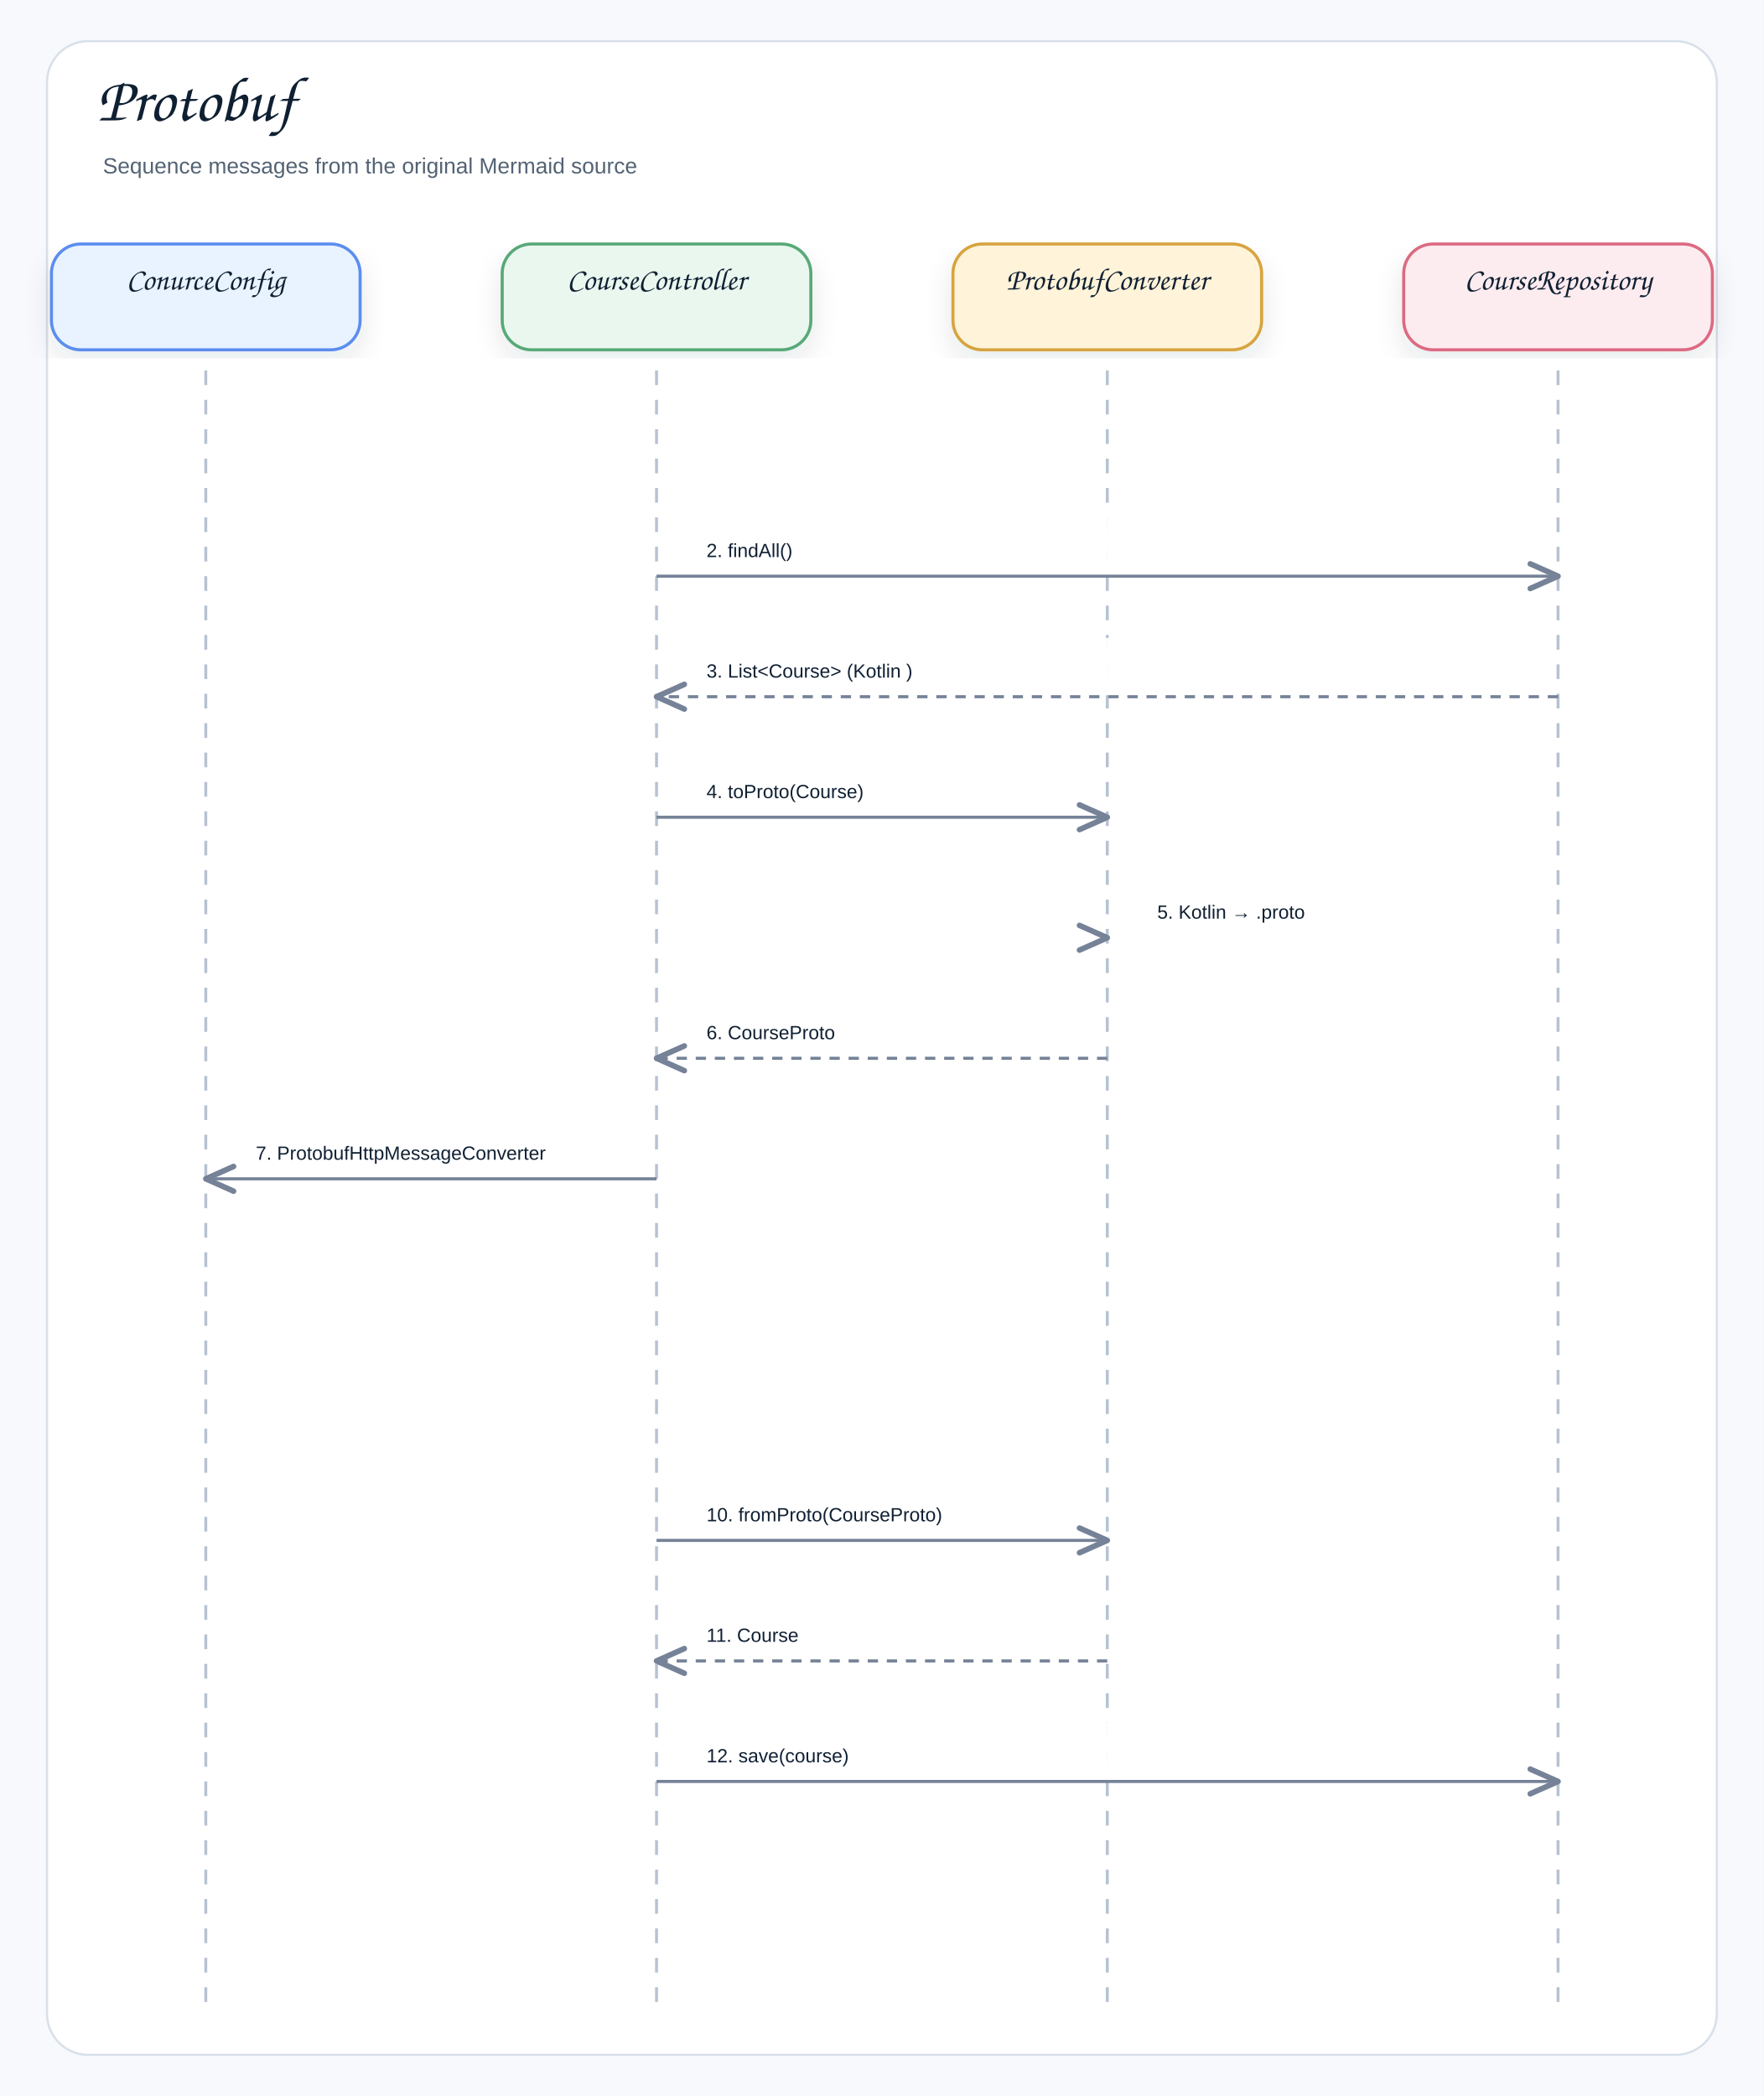
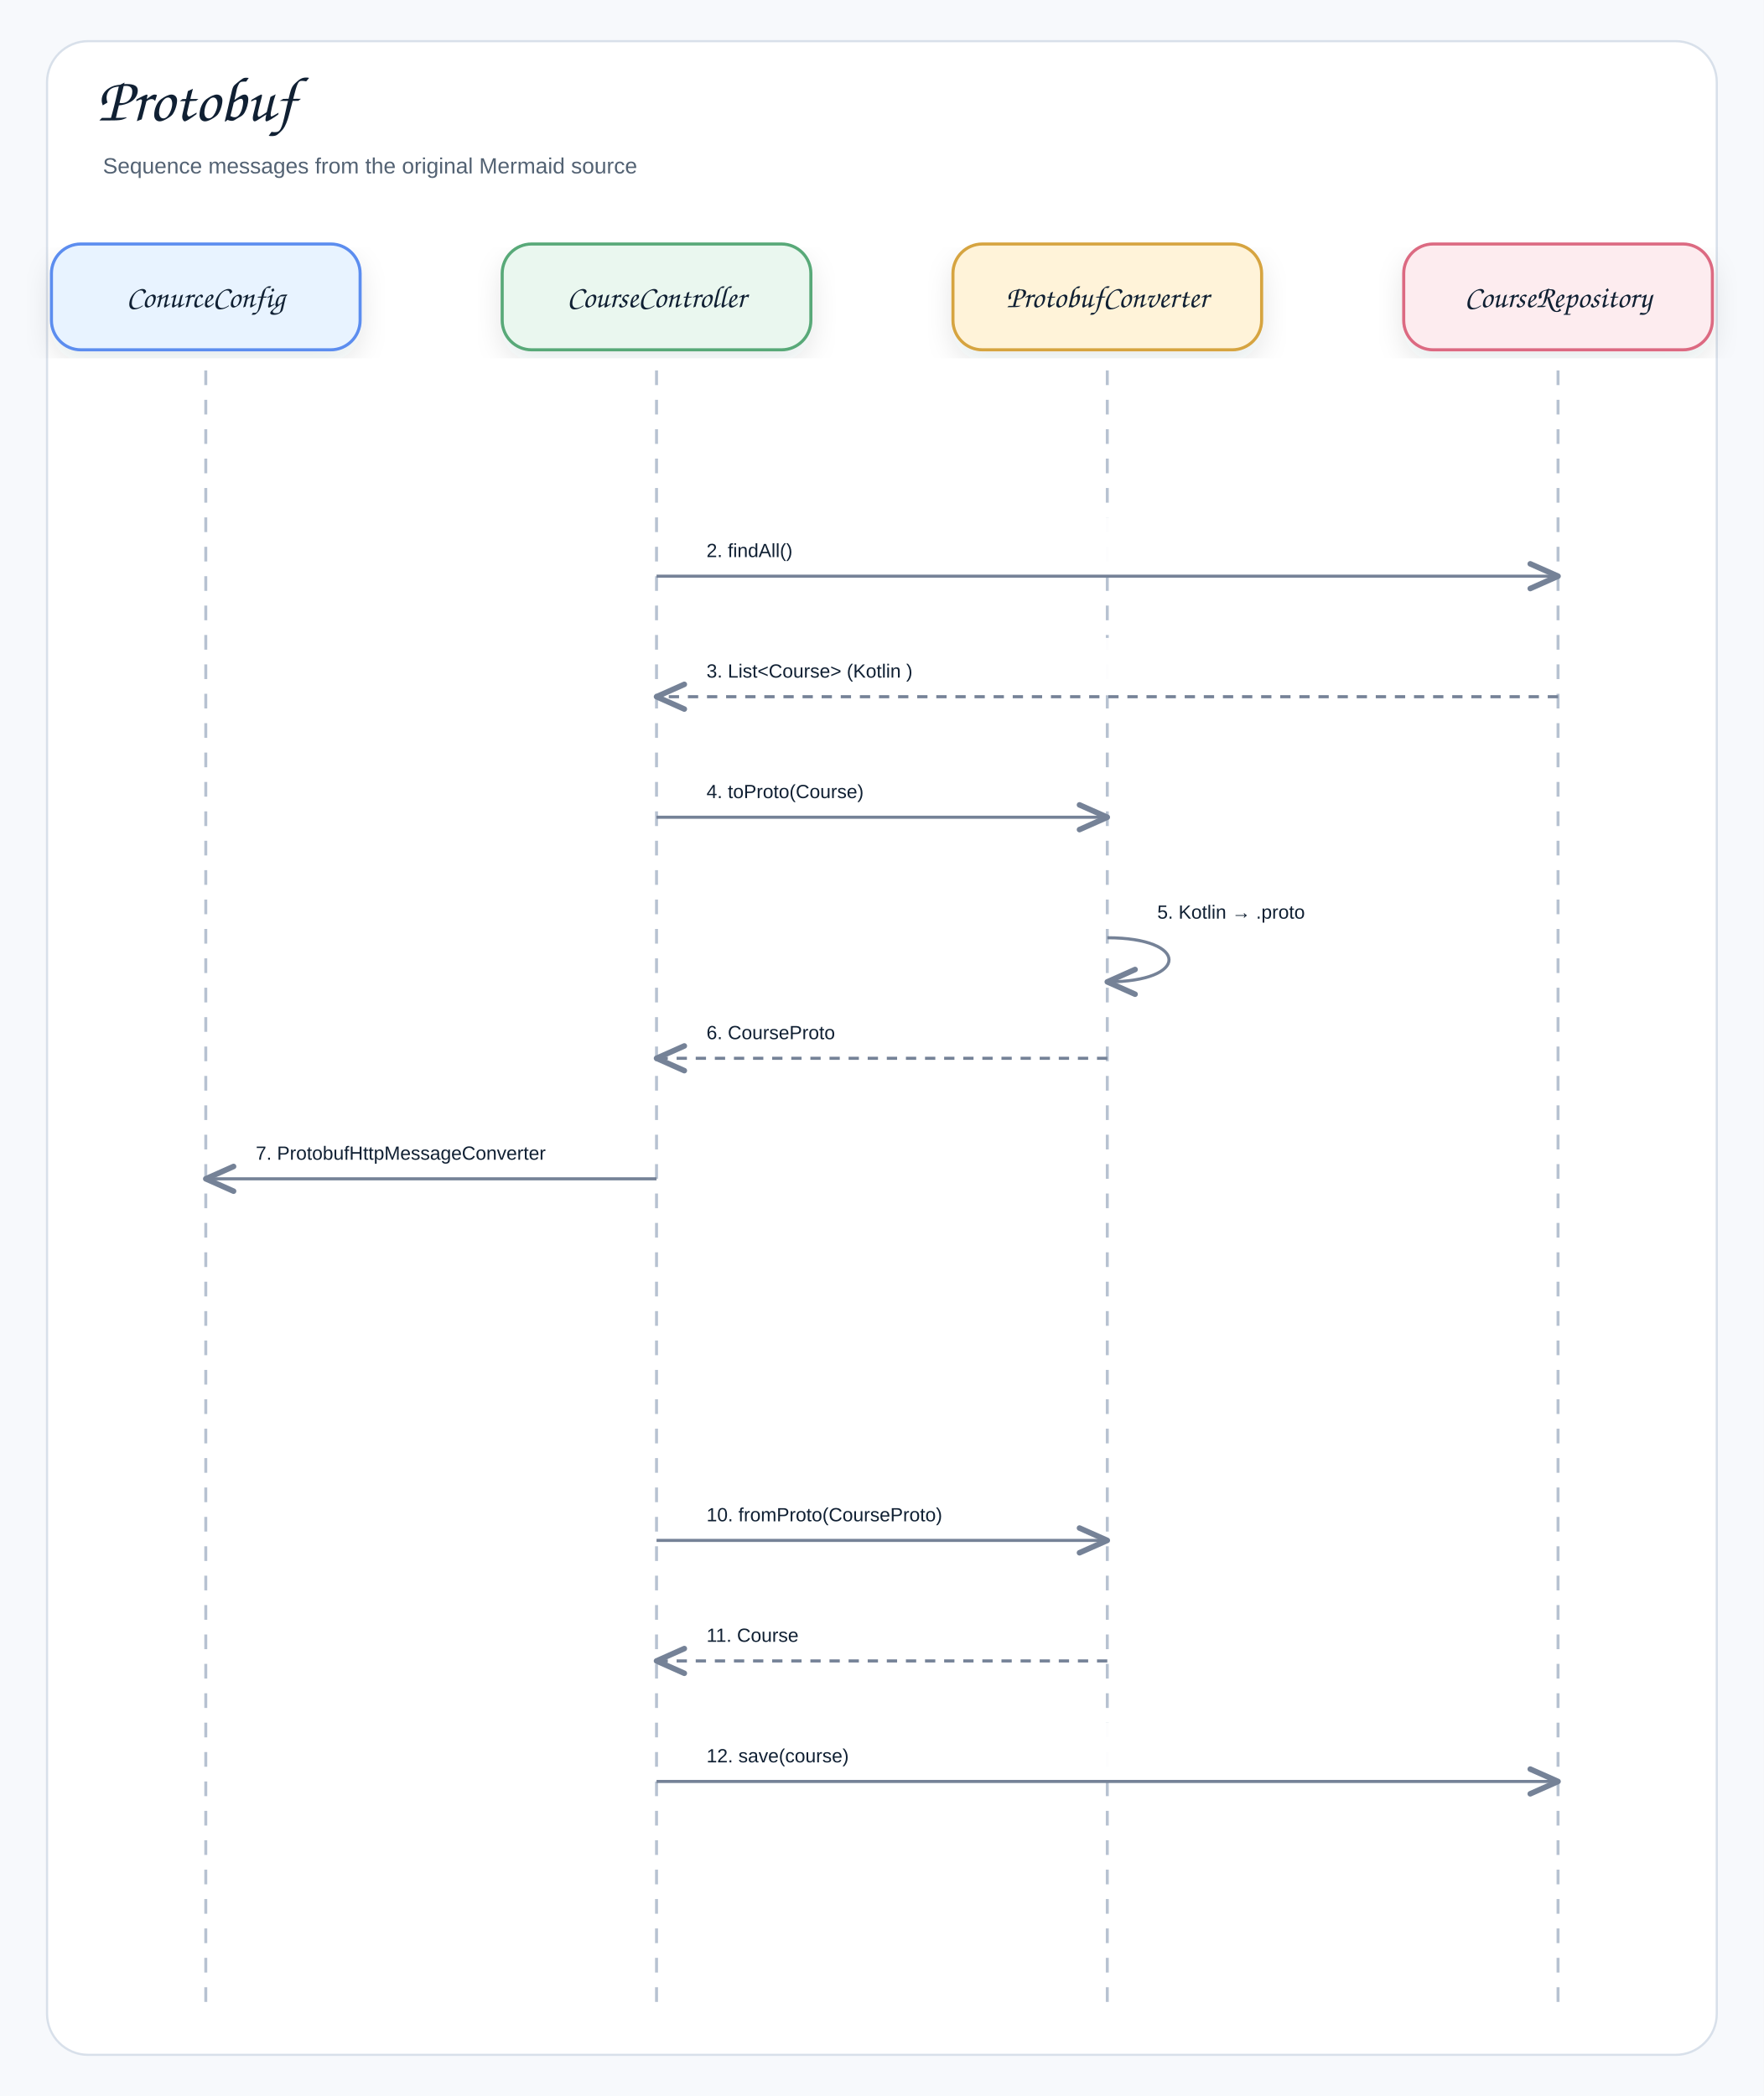
<svg xmlns="http://www.w3.org/2000/svg" width="1200" height="1426" viewBox="0 0 1200 1426" role="img" aria-label="Protobuf">
  <defs>
    <filter id="shadow" x="-8%" y="-8%" width="116%" height="116%">
      <feDropShadow dx="0" dy="8" stdDeviation="9" flood-color="#1f2937" flood-opacity="0.10" />
    </filter>
    <marker id="openArrow" markerWidth="12" markerHeight="10" refX="10" refY="5" orient="auto" markerUnits="strokeWidth">
      <path d="M 1 1 L 10 5 L 1 9" fill="none" stroke="#758297" stroke-width="1.8" stroke-linecap="round" stroke-linejoin="round" />
    </marker>
    <marker id="inherit" markerWidth="14" markerHeight="12" refX="12" refY="6" orient="auto" markerUnits="strokeWidth">
      <path d="M 0 1 L 12 6 L 0 11 Z" fill="#ffffff" stroke="#758297" stroke-width="1.8" />
    </marker>
    <style>
    .canvas{fill:#f7f9fc}.frame{fill:#fff;stroke:#d8e0ea;stroke-width:1.5}
    .title{font-family:"Architects Daughter","Comic Sans MS","Comic Sans",cursive;font-size:43px;font-weight:400;fill:#102033}
    .subtitle{font-family:"Comic Sans MS","Comic Sans","Comic Neue",Arial,sans-serif;font-size:15px;font-weight:400;fill:#536273}
    .label{font-family:"Architects Daughter","Comic Sans MS","Comic Sans",cursive;font-size:25px;font-weight:400;fill:#102033}
    .smallLabel{font-family:"Architects Daughter","Comic Sans MS","Comic Sans",cursive;font-size:21px;font-weight:400;fill:#102033}
    .mono{font-family:"Comic Sans MS","Comic Sans","Comic Neue",Arial,sans-serif;font-size:12px;font-weight:400;fill:#102033}
    .small{font-family:"Comic Sans MS","Comic Sans","Comic Neue",Arial,sans-serif;font-size:12px;font-weight:400;fill:#536273}
    .strong{font-family:"Comic Sans MS","Comic Sans","Comic Neue",Arial,sans-serif;font-size:13px;font-weight:400;fill:#102033}
    .card{stroke-width:2.1;filter:url(#shadow)}.compartment{stroke-width:1.5;fill:none}
    .line{stroke:#758297;stroke-width:2.1;fill:none;marker-end:url(#openArrow)}
    .plainLine{stroke:#758297;stroke-width:2.1;fill:none}
    .dashed{stroke:#758297;stroke-width:2.1;stroke-dasharray:7 6;fill:none;marker-end:url(#openArrow)}
    .inheritLine{stroke:#758297;stroke-width:2.2;fill:none;marker-end:url(#inherit)}
    .implLine{stroke:#758297;stroke-width:2.2;stroke-dasharray:8 7;fill:none;marker-end:url(#inherit)}
  </style>
  </defs>
  <rect class="canvas" width="1200" height="1426" />
  <rect class="frame" x="32" y="28" width="1136" height="1370" rx="28" />
  <text class="title" x="66" y="82">Protobuf</text>
  <text class="subtitle" x="70" y="118">Sequence messages from the original Mermaid source</text>
  <rect class="card" x="35" y="166" width="210" height="72" rx="20" fill="#E8F3FF" stroke="#5B8DEF" />
-   <text class="smallLabel" x="140" y="197" text-anchor="middle">ConurceConfig</text>
+   <text class="smallLabel" x="140" y="209" text-anchor="middle">ConurceConfig</text>
  <line x1="140" y1="252" x2="140" y2="1366" stroke="#b7c2d1" stroke-width="2" stroke-dasharray="10 10" />
  <rect class="card" x="341.667" y="166" width="210" height="72" rx="20" fill="#EAF7EF" stroke="#58A978" />
-   <text class="smallLabel" x="446.667" y="197" text-anchor="middle">CourseController</text>
+   <text class="smallLabel" x="446.667" y="209" text-anchor="middle">CourseController</text>
  <line x1="446.667" y1="252" x2="446.667" y2="1366" stroke="#b7c2d1" stroke-width="2" stroke-dasharray="10 10" />
  <rect class="card" x="648.333" y="166" width="210" height="72" rx="20" fill="#FFF3D9" stroke="#D6A441" />
-   <text class="smallLabel" x="753.333" y="197" text-anchor="middle">ProtobufConverter</text>
+   <text class="smallLabel" x="753.333" y="209" text-anchor="middle">ProtobufConverter</text>
  <line x1="753.333" y1="252" x2="753.333" y2="1366" stroke="#b7c2d1" stroke-width="2" stroke-dasharray="10 10" />
  <rect class="card" x="955" y="166" width="210" height="72" rx="20" fill="#FDECEF" stroke="#DC6B82" />
-   <text class="smallLabel" x="1060" y="197" text-anchor="middle">CourseRepository</text>
+   <text class="smallLabel" x="1060" y="209" text-anchor="middle">CourseRepository</text>
  <line x1="1060" y1="252" x2="1060" y2="1366" stroke="#b7c2d1" stroke-width="2" stroke-dasharray="10 10" />
  <rect x="464.667" y="352" width="577.333" height="39" rx="12" fill="#ffffff" opacity="0.97" />
  <text class="strong" x="480.667" y="379" text-anchor="start">2. findAll()</text>
  <path class="line" d="M446.667 392 L1060 392" />
  <rect x="464.667" y="434" width="577.333" height="39" rx="12" fill="#ffffff" opacity="0.97" />
  <text class="strong" x="480.667" y="461" text-anchor="start">3. List&lt;Course&gt; (Kotlin )</text>
  <path class="dashed" d="M1060 474 L446.667 474" />
  <rect x="464.667" y="516" width="270.667" height="39" rx="12" fill="#ffffff" opacity="0.97" />
  <text class="strong" x="480.667" y="543" text-anchor="start">4. toProto(Course)</text>
  <path class="line" d="M446.667 556 L753.333 556" />
  <rect x="771.333" y="598" width="190" height="39" rx="12" fill="#ffffff" opacity="0.97" />
  <text class="strong" x="787.333" y="625" text-anchor="start">5. Kotlin → .proto</text>
-   <path class="line" d="M753.333 638 L753.333 638" />
+   <path class="line" d="M753.333 638 C809.333 638 809.333 668 753.333 668" />
  <rect x="464.667" y="680" width="270.667" height="39" rx="12" fill="#ffffff" opacity="0.97" />
  <text class="strong" x="480.667" y="707" text-anchor="start">6. CourseProto</text>
  <path class="dashed" d="M753.333 720 L446.667 720" />
  <rect x="158" y="762" width="270.667" height="39" rx="12" fill="#ffffff" opacity="0.97" />
  <text class="strong" x="174" y="789" text-anchor="start">7. ProtobufHttpMessageConverter</text>
  <path class="line" d="M446.667 802 L140 802" />
  <rect x="464.667" y="1008" width="270.667" height="39" rx="12" fill="#ffffff" opacity="0.97" />
  <text class="strong" x="480.667" y="1035" text-anchor="start">10. fromProto(CourseProto)</text>
  <path class="line" d="M446.667 1048 L753.333 1048" />
  <rect x="464.667" y="1090" width="270.667" height="39" rx="12" fill="#ffffff" opacity="0.97" />
  <text class="strong" x="480.667" y="1117" text-anchor="start">11. Course</text>
  <path class="dashed" d="M753.333 1130 L446.667 1130" />
  <rect x="464.667" y="1172" width="577.333" height="39" rx="12" fill="#ffffff" opacity="0.97" />
  <text class="strong" x="480.667" y="1199" text-anchor="start">12. save(course)</text>
  <path class="line" d="M446.667 1212 L1060 1212" />
</svg>
